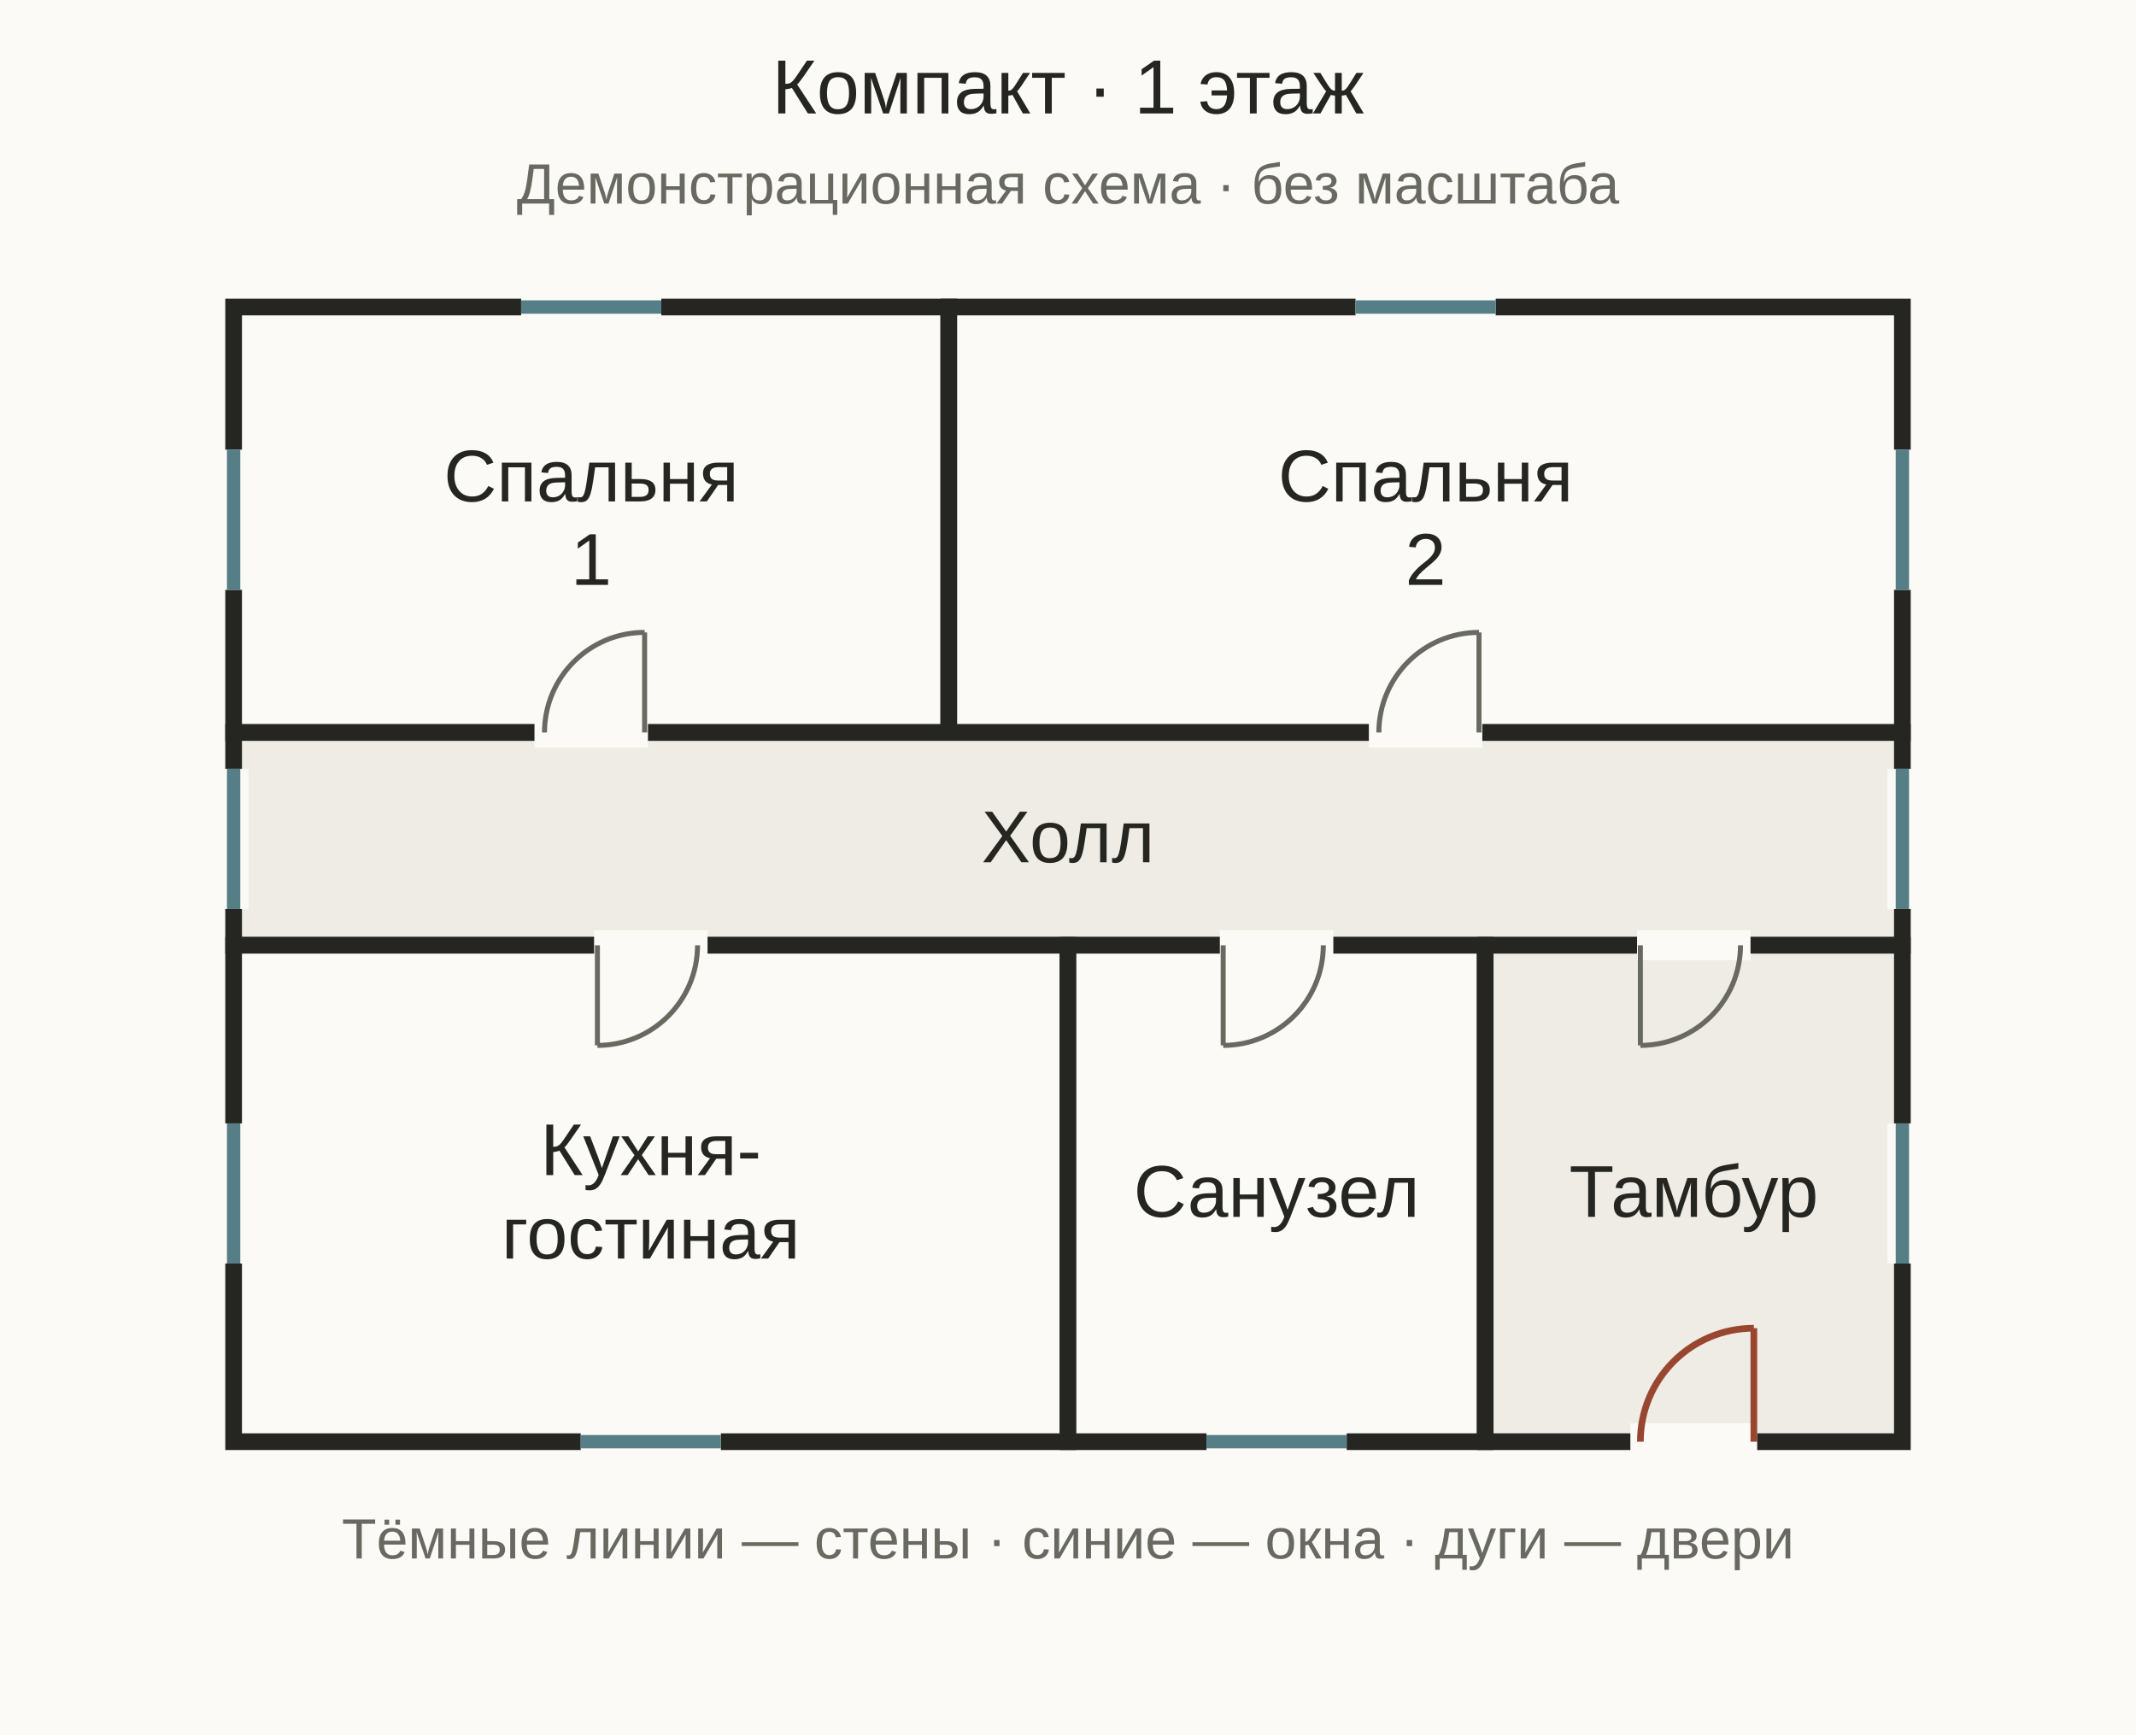
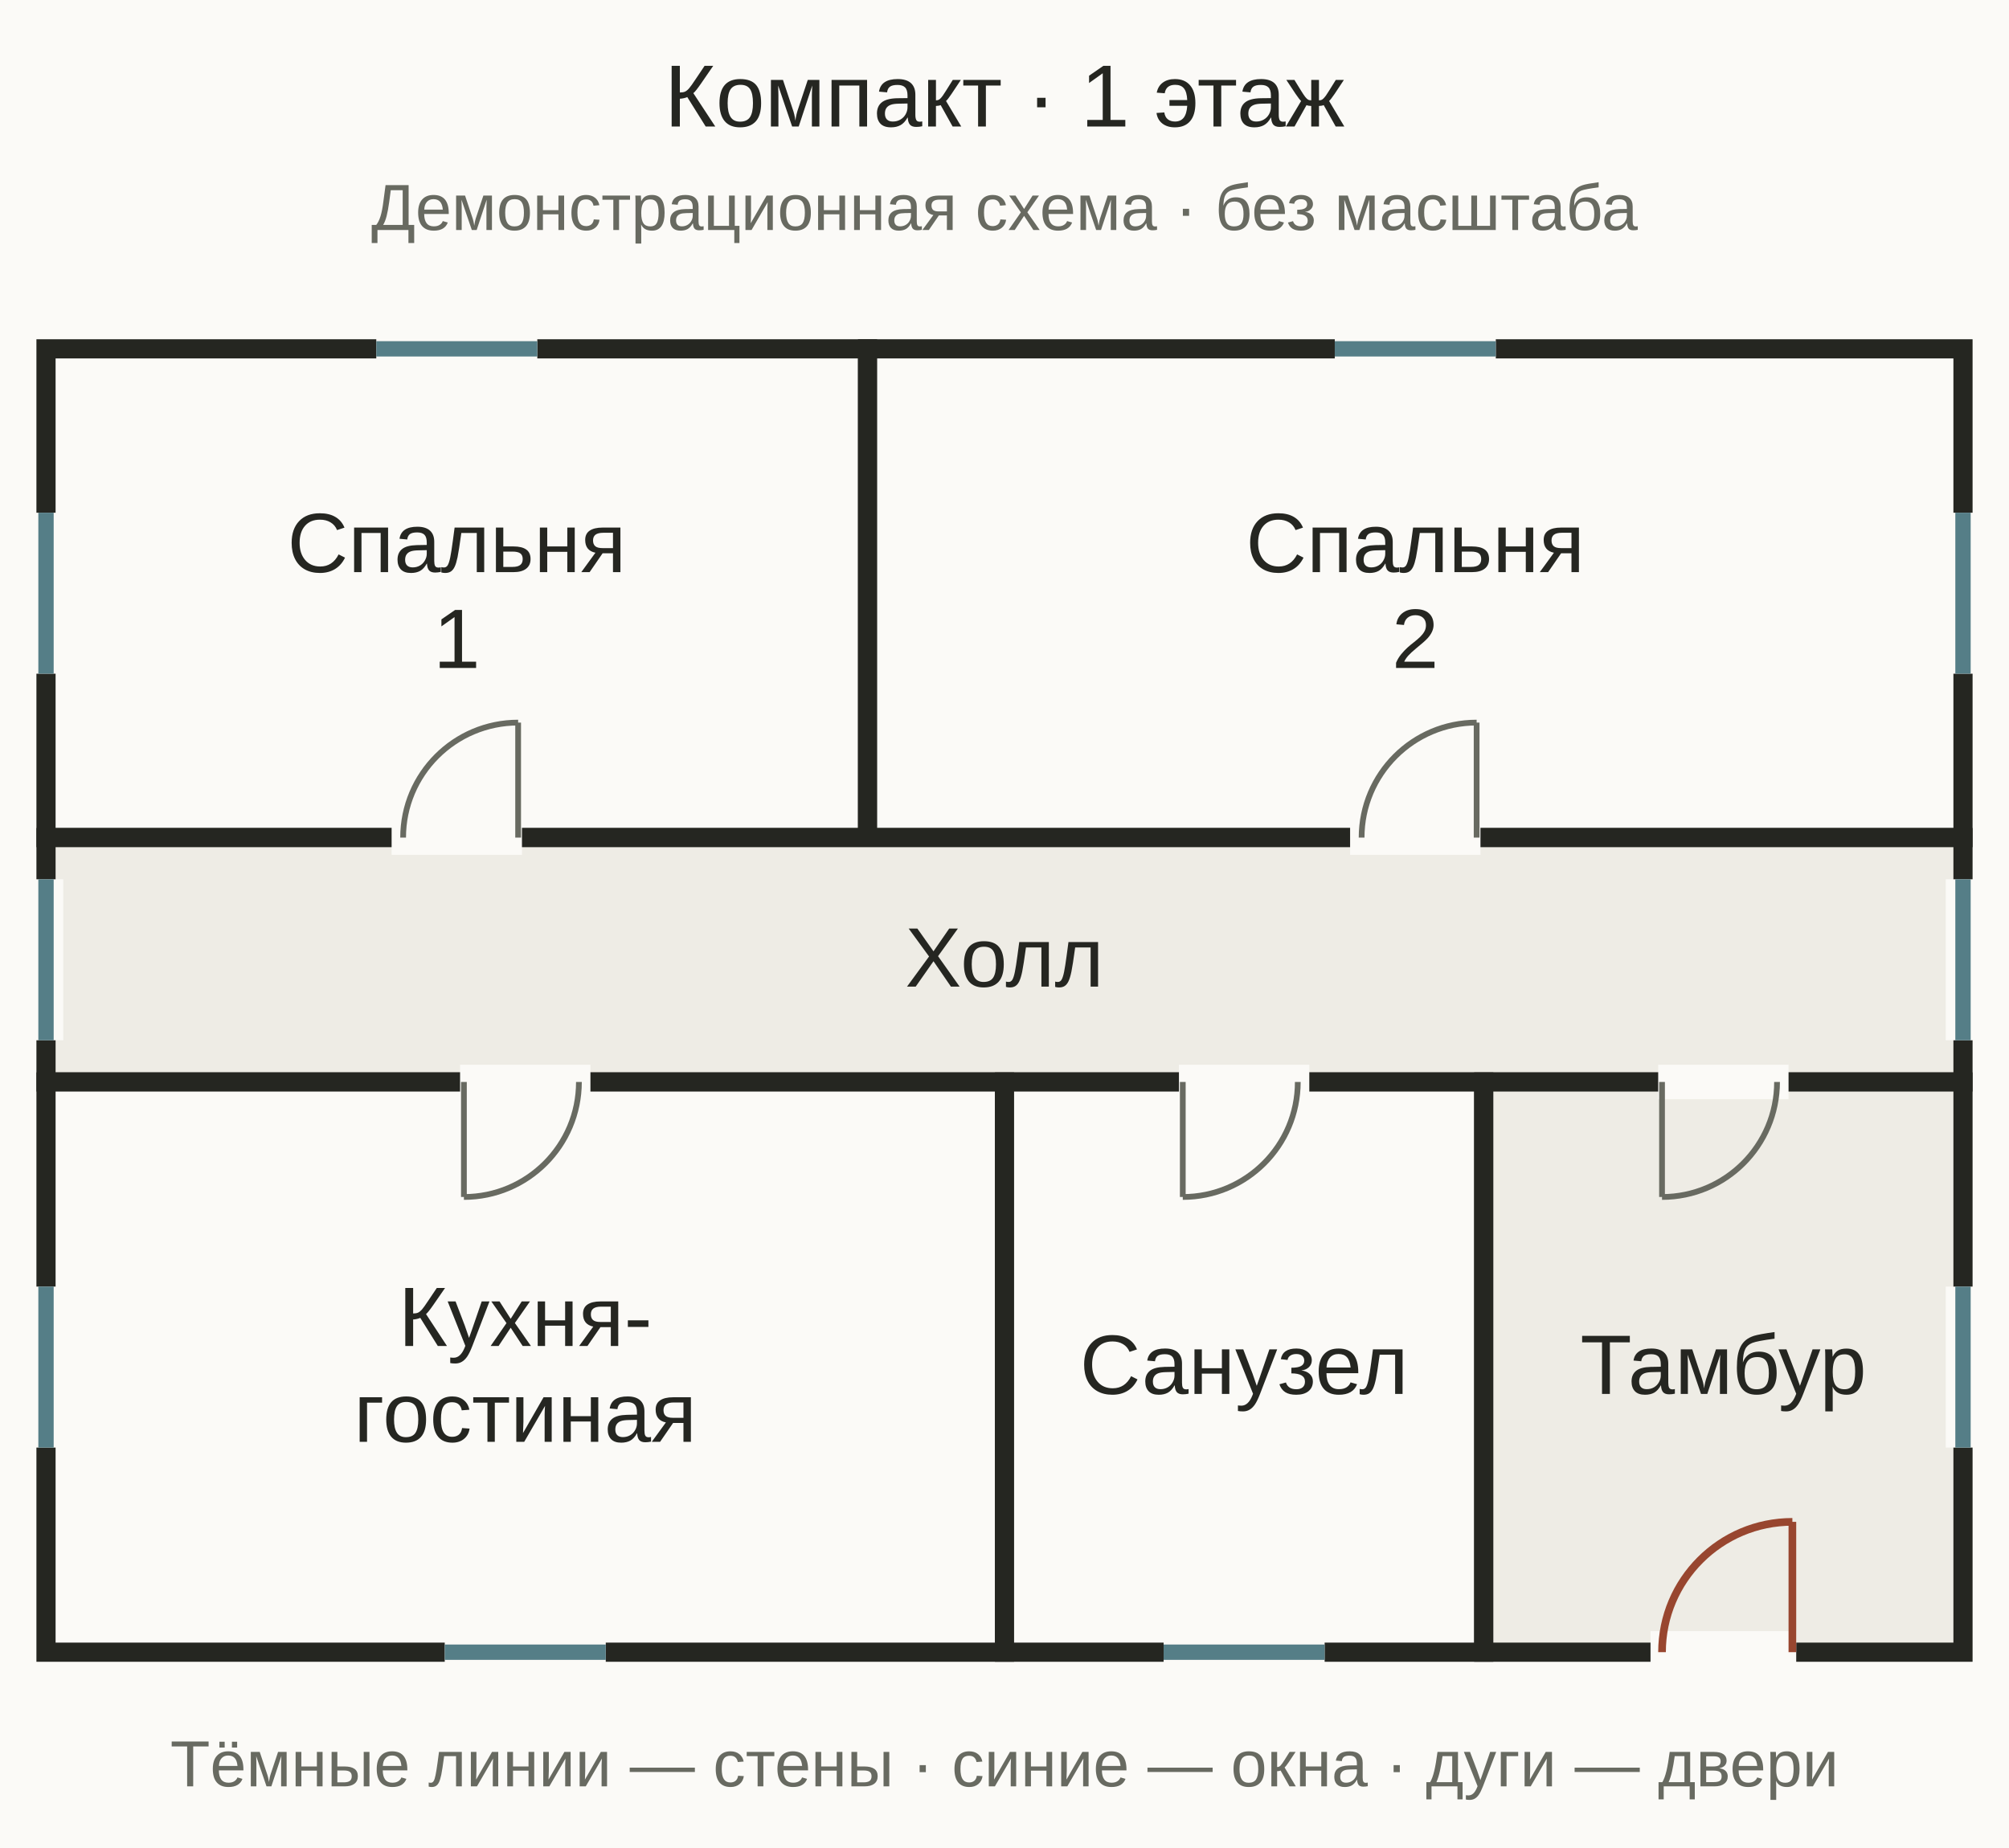
- <svg xmlns="http://www.w3.org/2000/svg" viewBox="0 0 640 520" role="img" aria-labelledby="title desc">
+ <svg xmlns="http://www.w3.org/2000/svg" viewBox="58 1 524 482" role="img" aria-labelledby="title desc">
  <rect width="640" height="520" fill="#fbfaf7" />
  <text x="320" y="34" text-anchor="middle" font-family="Arial,sans-serif" font-size="23" fill="#252621">
    Компакт · 1 этаж
  </text>
  <text x="320" y="61" text-anchor="middle" font-family="Arial,sans-serif" font-size="17" fill="#686a61">
    Демонстрационная схема · без масштаба
  </text>
  <rect x="70" y="92" width="214.286" height="127.5" fill="#fbfaf7" stroke="#252621" stroke-width="5" />
  <text x="177.143" y="150.25" text-anchor="middle" font-family="Arial,sans-serif" font-size="22" fill="#252621">
    Спальня
  </text>
  <text x="177.143" y="175.25" text-anchor="middle" font-family="Arial,sans-serif" font-size="22" fill="#252621">
    1
  </text>
  <rect x="284.286" y="92" width="285.714" height="127.5" fill="#fbfaf7" stroke="#252621" stroke-width="5" />
  <text x="427.143" y="150.25" text-anchor="middle" font-family="Arial,sans-serif" font-size="22" fill="#252621">
    Спальня
  </text>
  <text x="427.143" y="175.25" text-anchor="middle" font-family="Arial,sans-serif" font-size="22" fill="#252621">
    2
  </text>
  <rect x="70" y="219.5" width="500" height="63.75" fill="#eeece5" stroke="#252621" stroke-width="5" />
  <text x="320" y="258.375" text-anchor="middle" font-family="Arial,sans-serif" font-size="22" fill="#252621">
    Холл
  </text>
  <rect x="70" y="283.25" width="250" height="148.75" fill="#fbfaf7" stroke="#252621" stroke-width="5" />
  <text x="195" y="352.125" text-anchor="middle" font-family="Arial,sans-serif" font-size="22" fill="#252621">
    Кухня-
  </text>
  <text x="195" y="377.125" text-anchor="middle" font-family="Arial,sans-serif" font-size="22" fill="#252621">
    гостиная
  </text>
  <rect x="320" y="283.25" width="125" height="148.75" fill="#fbfaf7" stroke="#252621" stroke-width="5" />
  <text x="382.5" y="364.625" text-anchor="middle" font-family="Arial,sans-serif" font-size="22" fill="#252621">
    Санузел
  </text>
  <rect x="445" y="283.25" width="125" height="148.75" fill="#eeece5" stroke="#252621" stroke-width="5" />
  <text x="507.5" y="364.625" text-anchor="middle" font-family="Arial,sans-serif" font-size="22" fill="#252621">
    Тамбур
  </text>
  <path data-window="true" d="M 156.143 92 h 42" stroke="#fbfaf7" stroke-width="9" />
  <path d="M 156.143 92 h 42" stroke="#557e87" stroke-width="4" />
  <path data-window="true" d="M 70 134.75 v 42" stroke="#fbfaf7" stroke-width="9" />
  <path d="M 70 134.75 v 42" stroke="#557e87" stroke-width="4" />
  <path data-window="true" d="M 406.143 92 h 42" stroke="#fbfaf7" stroke-width="9" />
  <path d="M 406.143 92 h 42" stroke="#557e87" stroke-width="4" />
  <path data-window="true" d="M 570 134.75 v 42" stroke="#fbfaf7" stroke-width="9" />
  <path d="M 570 134.75 v 42" stroke="#557e87" stroke-width="4" />
  <path data-window="true" d="M 70 230.375 v 42" stroke="#fbfaf7" stroke-width="9" />
  <path d="M 70 230.375 v 42" stroke="#557e87" stroke-width="4" />
  <path data-window="true" d="M 570 230.375 v 42" stroke="#fbfaf7" stroke-width="9" />
  <path d="M 570 230.375 v 42" stroke="#557e87" stroke-width="4" />
  <path data-window="true" d="M 174 432 h 42" stroke="#fbfaf7" stroke-width="9" />
  <path d="M 174 432 h 42" stroke="#557e87" stroke-width="4" />
  <path data-window="true" d="M 70 336.625 v 42" stroke="#fbfaf7" stroke-width="9" />
  <path d="M 70 336.625 v 42" stroke="#557e87" stroke-width="4" />
  <path data-window="true" d="M 361.5 432 h 42" stroke="#fbfaf7" stroke-width="9" />
  <path d="M 361.5 432 h 42" stroke="#557e87" stroke-width="4" />
  <path data-window="true" d="M 570 336.625 v 42" stroke="#fbfaf7" stroke-width="9" />
  <path d="M 570 336.625 v 42" stroke="#557e87" stroke-width="4" />
  <g data-door="Спальня 1" transform="translate(177.143 219.5) rotate(180)">
    <path d="M -17 0 H 17" stroke="#fbfaf7" stroke-width="9" />
    <path d="M -16 0 V 30 M 14 0 A 30 30 0 0 1 -16 30" fill="none" stroke="#686a61" stroke-width="1.5" />
  </g>
  <g data-door="Спальня 2" transform="translate(427.143 219.5) rotate(180)">
    <path d="M -17 0 H 17" stroke="#fbfaf7" stroke-width="9" />
    <path d="M -16 0 V 30 M 14 0 A 30 30 0 0 1 -16 30" fill="none" stroke="#686a61" stroke-width="1.5" />
  </g>
  <g data-door="Кухня-гостиная" transform="translate(195 283.25) rotate(0)">
    <path d="M -17 0 H 17" stroke="#fbfaf7" stroke-width="9" />
    <path d="M -16 0 V 30 M 14 0 A 30 30 0 0 1 -16 30" fill="none" stroke="#686a61" stroke-width="1.5" />
  </g>
  <g data-door="Санузел" transform="translate(382.5 283.25) rotate(0)">
    <path d="M -17 0 H 17" stroke="#fbfaf7" stroke-width="9" />
    <path d="M -16 0 V 30 M 14 0 A 30 30 0 0 1 -16 30" fill="none" stroke="#686a61" stroke-width="1.5" />
  </g>
  <g data-door="Тамбур" transform="translate(507.5 283.25) rotate(0)">
    <path d="M -17 0 H 17" stroke="#fbfaf7" stroke-width="9" />
    <path d="M -16 0 V 30 M 14 0 A 30 30 0 0 1 -16 30" fill="none" stroke="#686a61" stroke-width="1.5" />
  </g>
  <g data-entry="true" transform="translate(507.5 432) rotate(180)">
    <path d="M -19 0 H 19" stroke="#fbfaf7" stroke-width="11" />
    <path d="M -18 0 V 34 M 16 0 A 34 34 0 0 1 -18 34" fill="none" stroke="#98462f" stroke-width="2" />
  </g>
  <text x="320" y="467" text-anchor="middle" font-family="Arial,sans-serif" font-size="17" fill="#686a61">
    Тёмные линии — стены · синие — окна · дуги — двери
  </text>
</svg>
